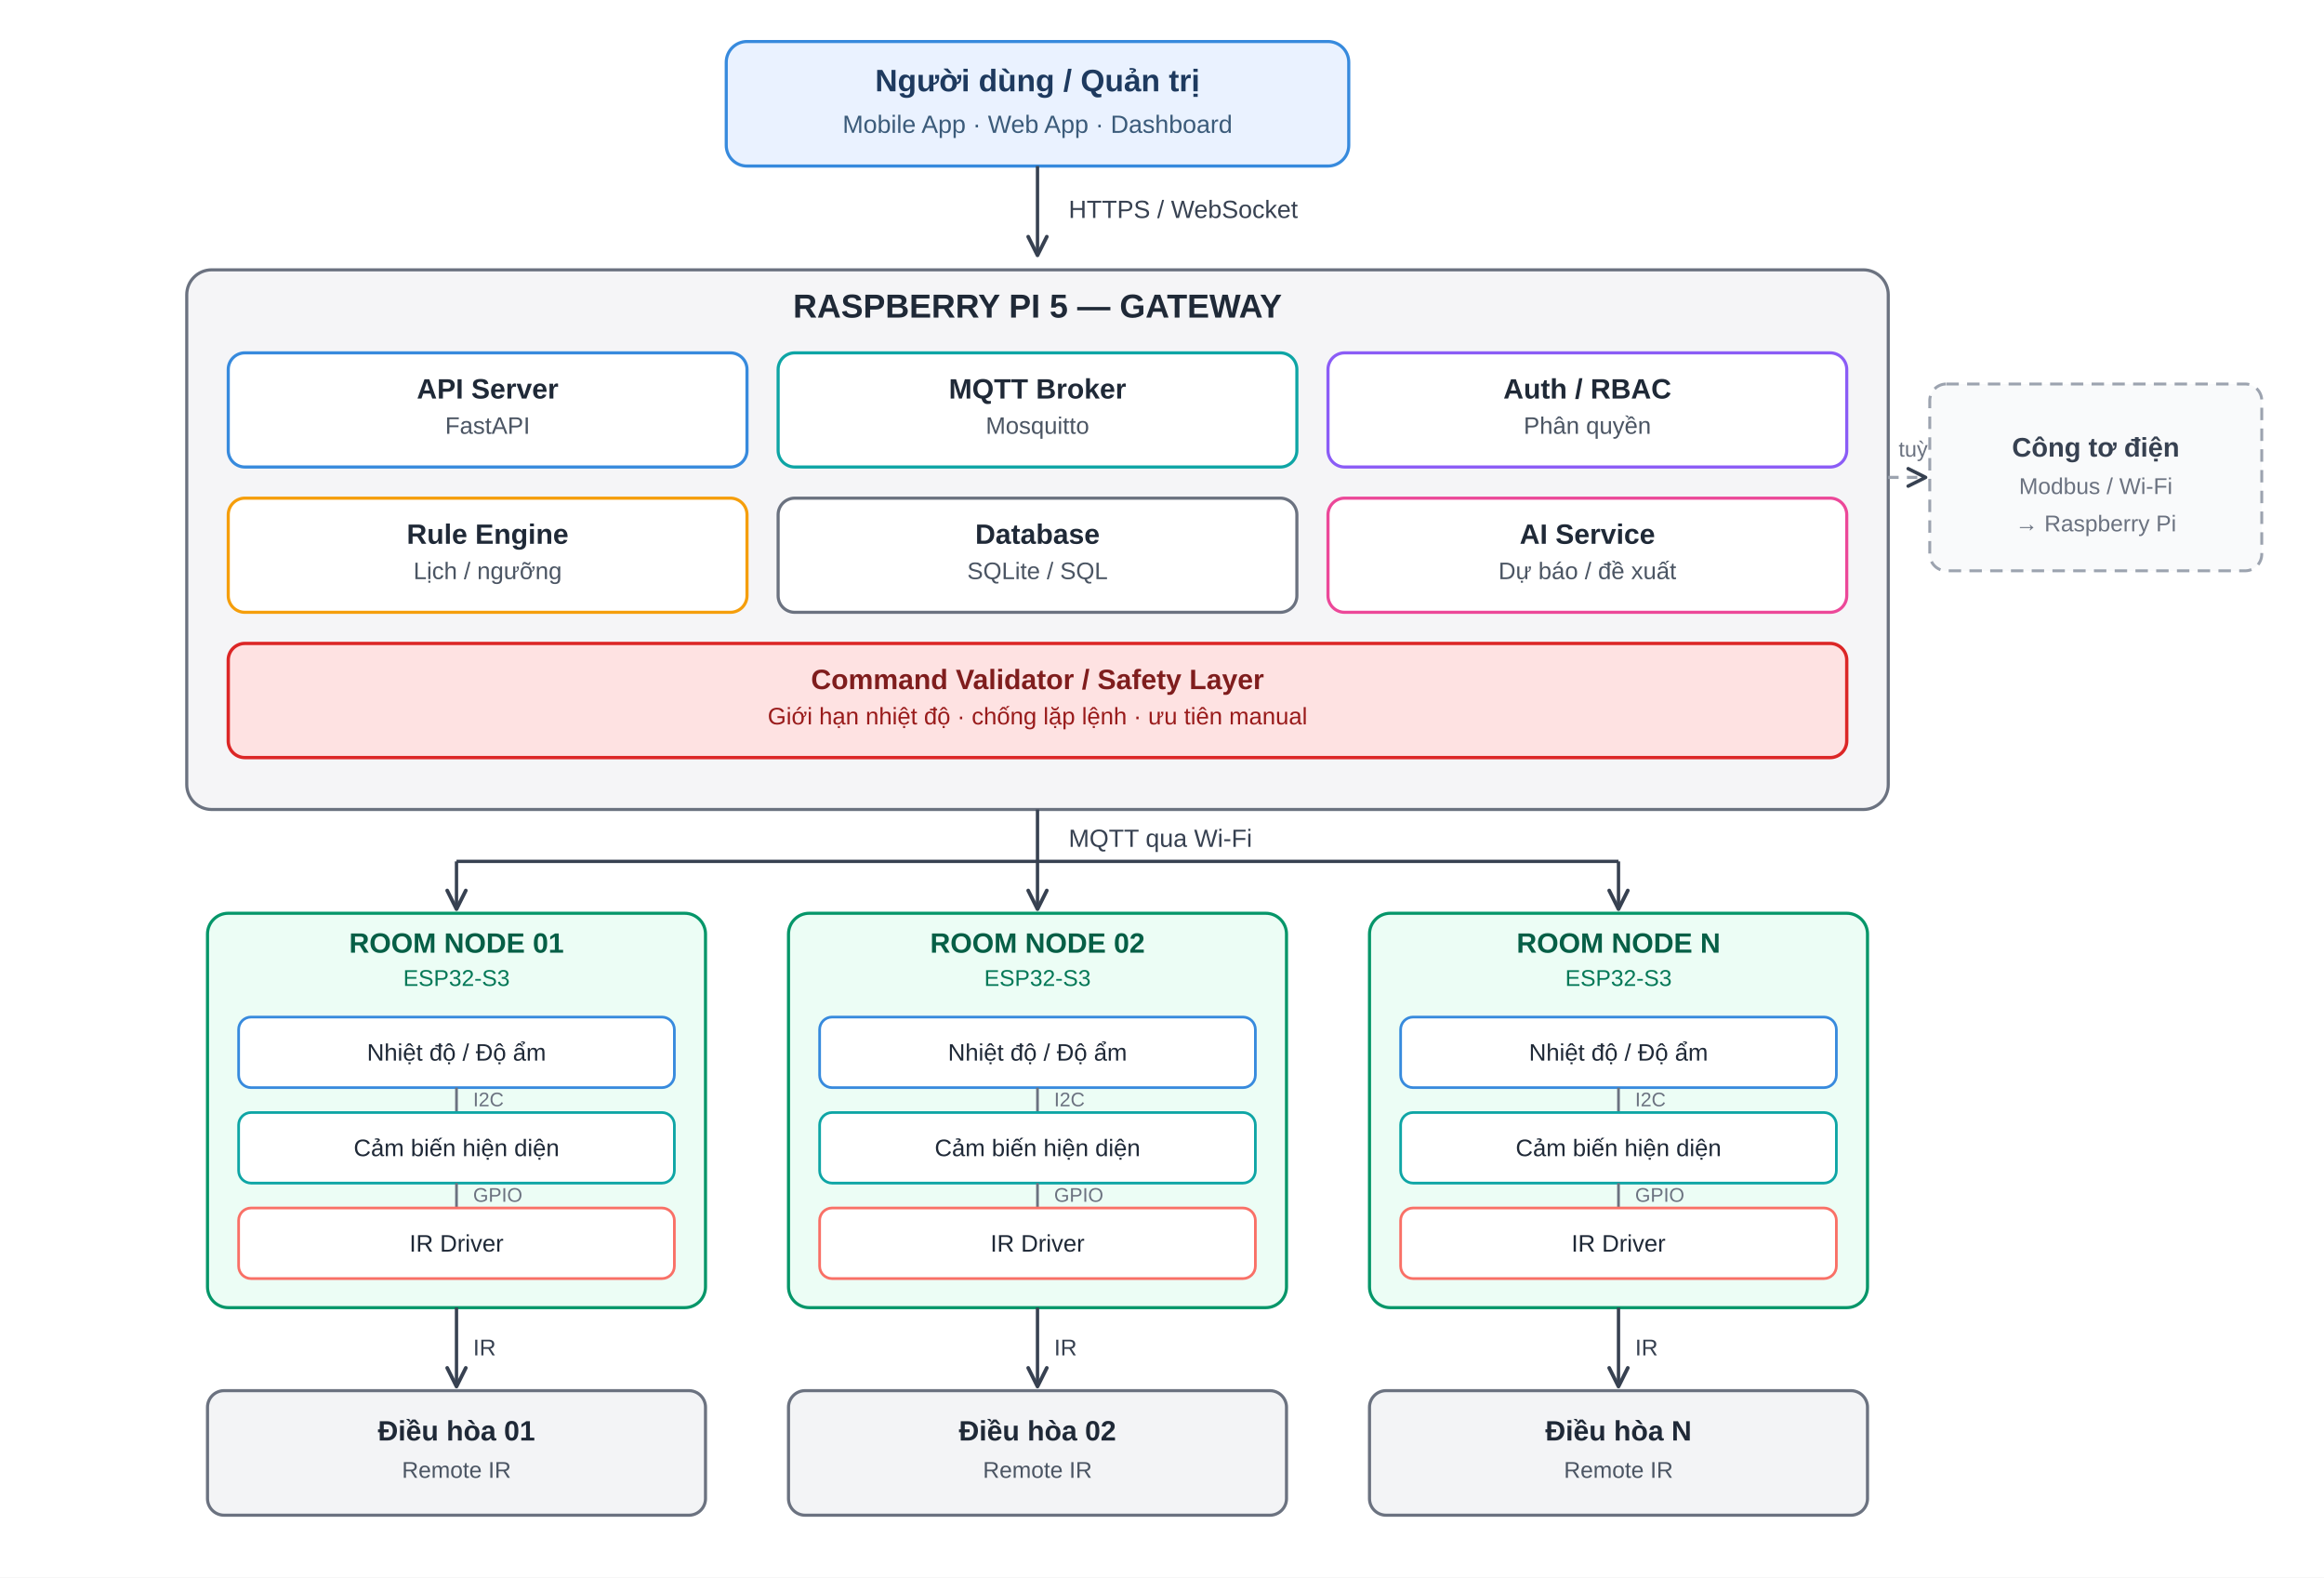
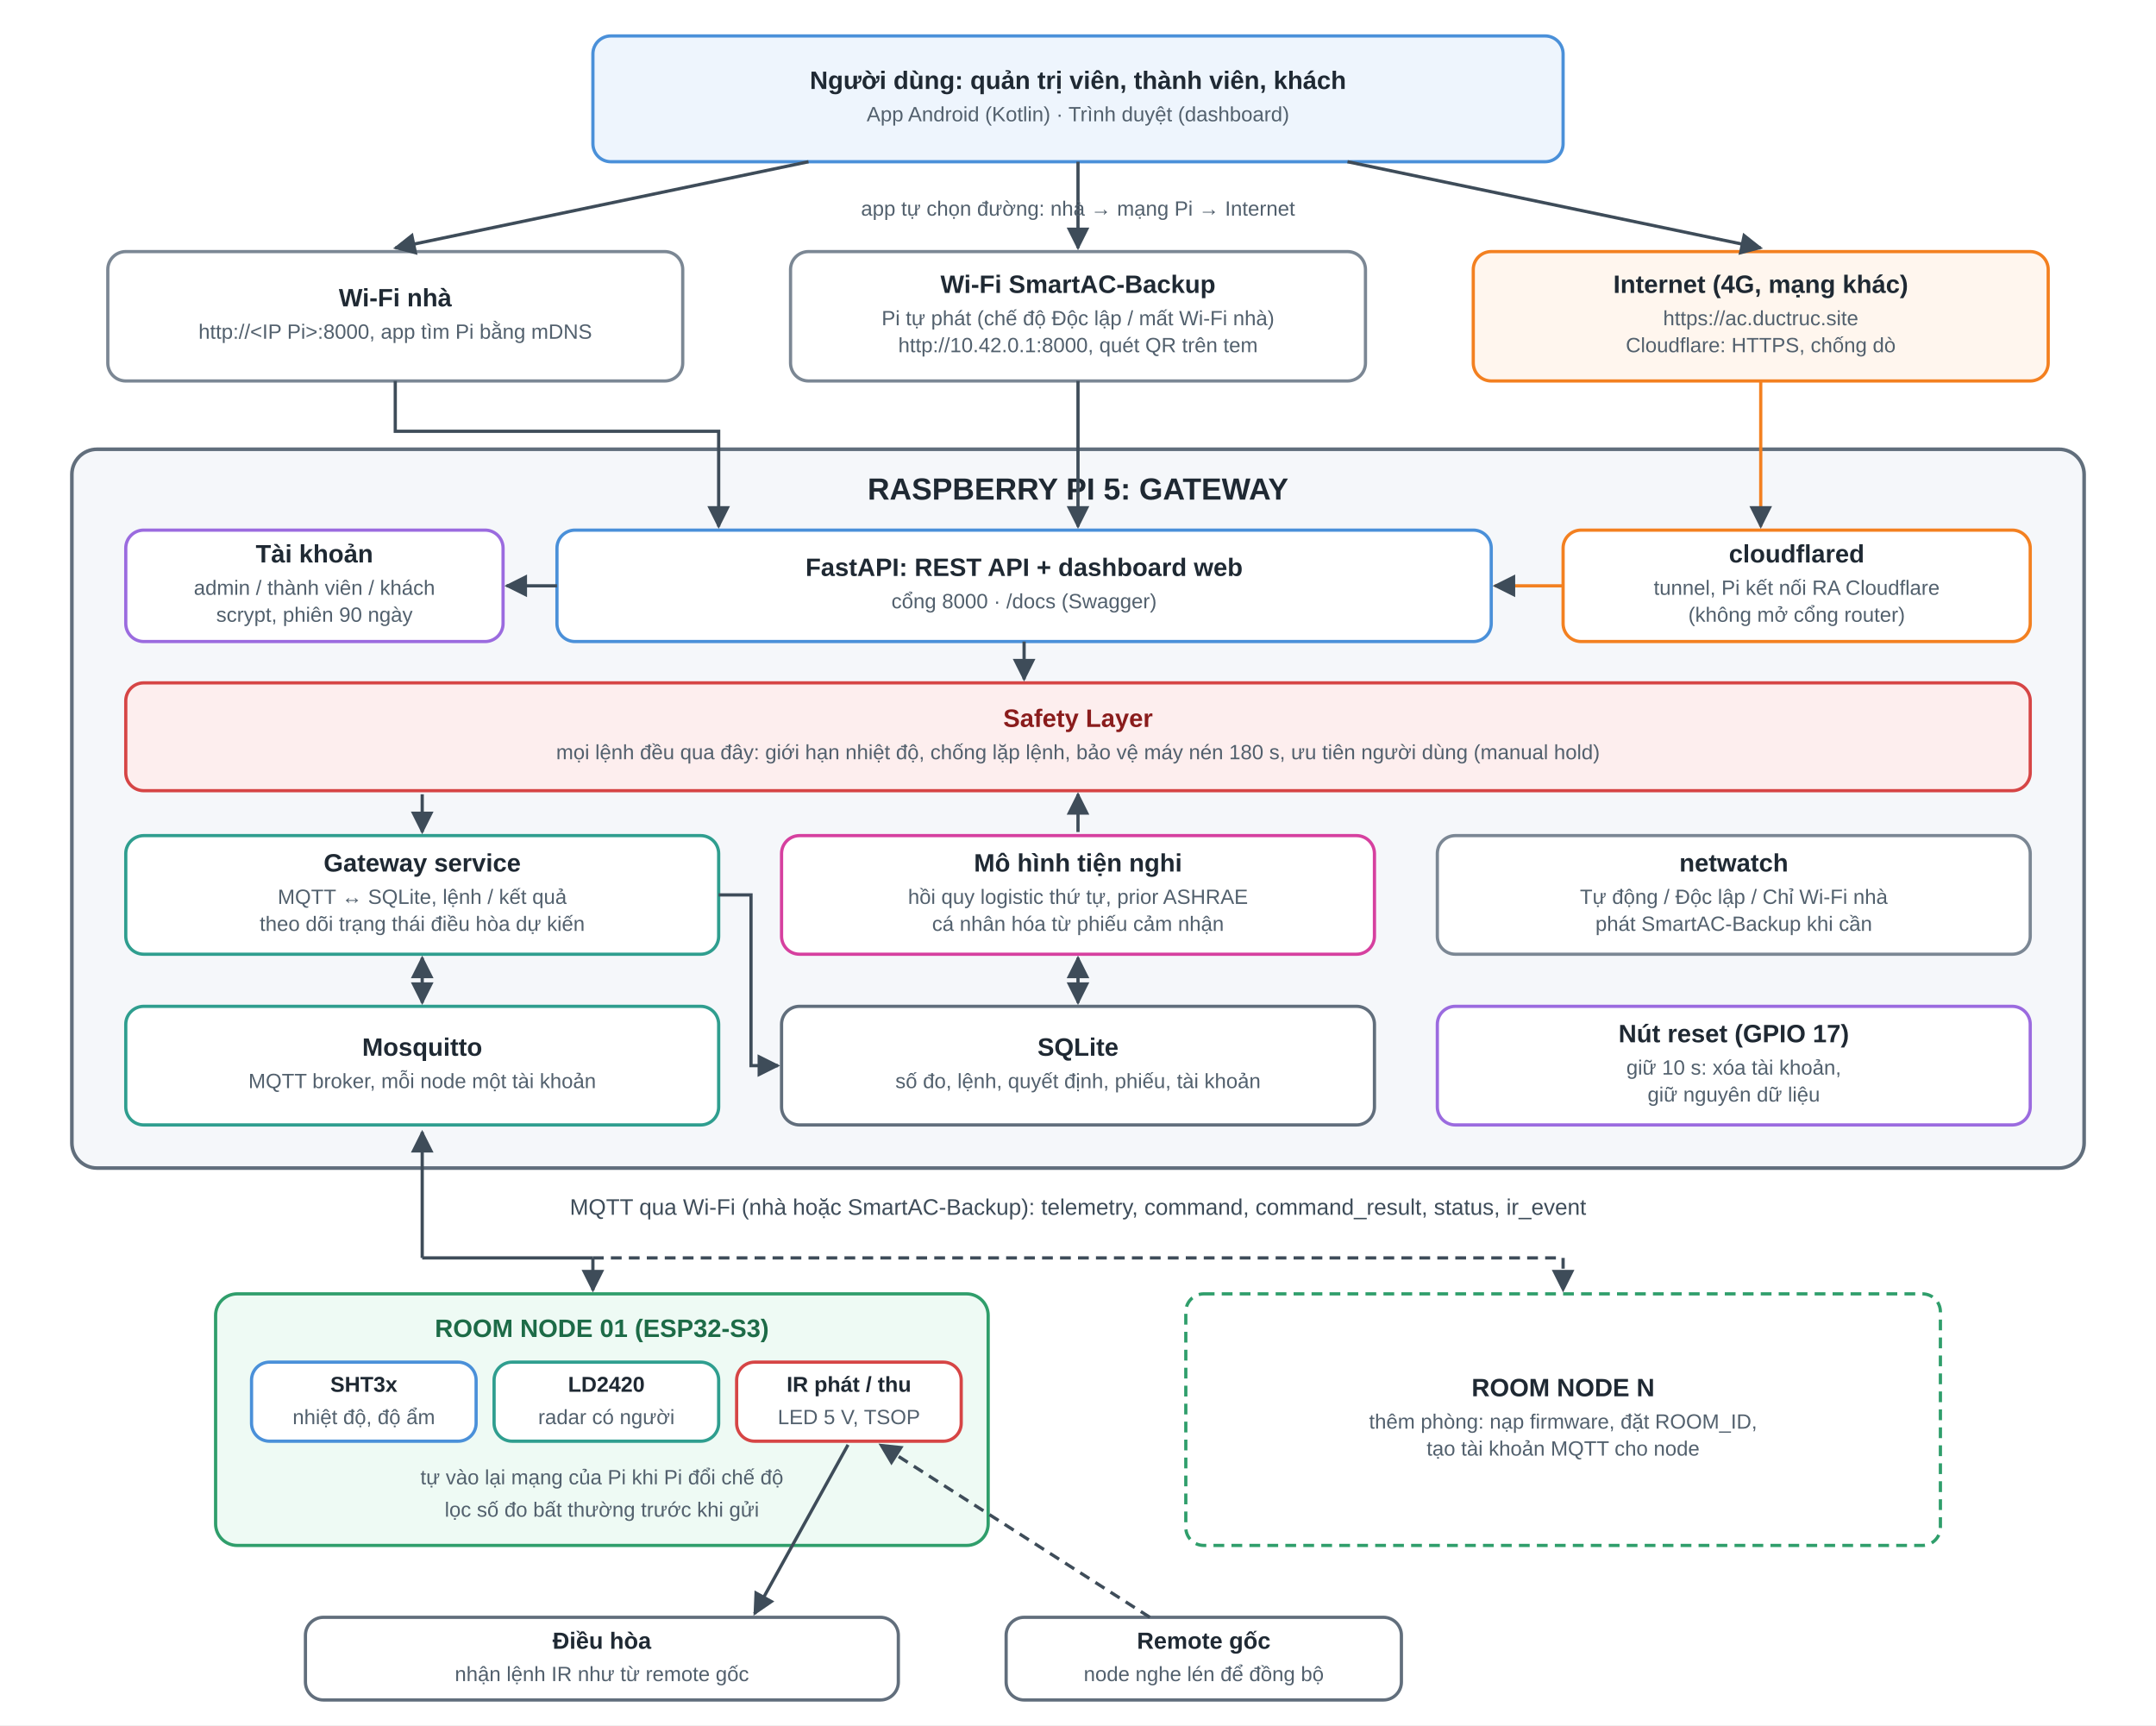
- <svg xmlns="http://www.w3.org/2000/svg" width="1120" height="760" viewBox="0 0 1120 760" font-family="Arial, Helvetica, sans-serif">
+ <svg xmlns="http://www.w3.org/2000/svg" width="1200" height="960" viewBox="0 0 1200 960">
  <defs>
-     <marker id="arrow" viewBox="0 0 10 10" refX="9" refY="5" markerWidth="7" markerHeight="7" orient="auto-start-reverse">
-       <path d="M1 1 L9 5 L1 9" fill="none" stroke="#374151" stroke-width="1.6" stroke-linecap="round" stroke-linejoin="round" />
+     <marker id="a" viewBox="0 0 10 10" refX="9" refY="5" markerWidth="7" markerHeight="7" orient="auto-start-reverse">
+       <path d="M0,0 L10,5 L0,10 z" fill="#3e4c59" />
    </marker>
  </defs>
-   <rect x="0" y="0" width="1120" height="760" fill="#FFFFFF" />
-   <rect x="350" y="20" width="300" height="60" rx="10" fill="#EAF2FF" stroke="#378ADD" stroke-width="1.5" />
-   <text x="500" y="44" text-anchor="middle" font-size="15" font-weight="700" fill="#1E3A5F">Người dùng / Quản trị</text>
-   <text x="500" y="64" text-anchor="middle" font-size="12" fill="#3B5B7A">Mobile App · Web App · Dashboard</text>
-   <line x1="500" y1="80" x2="500" y2="123" stroke="#374151" stroke-width="1.6" marker-end="url(#arrow)" />
-   <text x="515" y="105" font-size="12" fill="#374151">HTTPS / WebSocket</text>
-   <rect x="90" y="130" width="820" height="260" rx="12" fill="#F5F5F7" stroke="#6B7280" stroke-width="1.5" />
-   <text x="500" y="153" text-anchor="middle" font-size="16" font-weight="700" fill="#1F2937">RASPBERRY PI 5 — GATEWAY</text>
-   <rect x="110" y="170" width="250" height="55" rx="8" fill="#FFFFFF" stroke="#378ADD" stroke-width="1.5" />
-   <text x="235" y="192" text-anchor="middle" font-size="13.5" font-weight="700" fill="#1F2937">API Server</text>
-   <text x="235" y="209" text-anchor="middle" font-size="11.5" fill="#4B5563">FastAPI</text>
-   <rect x="375" y="170" width="250" height="55" rx="8" fill="#FFFFFF" stroke="#0EA5A5" stroke-width="1.5" />
-   <text x="500" y="192" text-anchor="middle" font-size="13.5" font-weight="700" fill="#1F2937">MQTT Broker</text>
-   <text x="500" y="209" text-anchor="middle" font-size="11.5" fill="#4B5563">Mosquitto</text>
-   <rect x="640" y="170" width="250" height="55" rx="8" fill="#FFFFFF" stroke="#8B5CF6" stroke-width="1.5" />
-   <text x="765" y="192" text-anchor="middle" font-size="13.5" font-weight="700" fill="#1F2937">Auth / RBAC</text>
-   <text x="765" y="209" text-anchor="middle" font-size="11.5" fill="#4B5563">Phân quyền</text>
-   <rect x="110" y="240" width="250" height="55" rx="8" fill="#FFFFFF" stroke="#F59E0B" stroke-width="1.5" />
-   <text x="235" y="262" text-anchor="middle" font-size="13.5" font-weight="700" fill="#1F2937">Rule Engine</text>
-   <text x="235" y="279" text-anchor="middle" font-size="11.5" fill="#4B5563">Lịch / ngưỡng</text>
-   <rect x="375" y="240" width="250" height="55" rx="8" fill="#FFFFFF" stroke="#6B7280" stroke-width="1.5" />
-   <text x="500" y="262" text-anchor="middle" font-size="13.5" font-weight="700" fill="#1F2937">Database</text>
-   <text x="500" y="279" text-anchor="middle" font-size="11.5" fill="#4B5563">SQLite / SQL</text>
-   <rect x="640" y="240" width="250" height="55" rx="8" fill="#FFFFFF" stroke="#EC4899" stroke-width="1.5" />
-   <text x="765" y="262" text-anchor="middle" font-size="13.5" font-weight="700" fill="#1F2937">AI Service</text>
-   <text x="765" y="279" text-anchor="middle" font-size="11.5" fill="#4B5563">Dự báo / đề xuất</text>
-   <rect x="110" y="310" width="780" height="55" rx="8" fill="#FEE2E2" stroke="#DC2626" stroke-width="1.6" />
-   <text x="500" y="332" text-anchor="middle" font-size="13.5" font-weight="700" fill="#7F1D1D">Command Validator / Safety Layer</text>
-   <text x="500" y="349" text-anchor="middle" font-size="11.5" fill="#991B1B">Giới hạn nhiệt độ · chống lặp lệnh · ưu tiên manual</text>
-   <line x1="910" y1="230" x2="928" y2="230" stroke="#9CA3AF" stroke-width="1.5" stroke-dasharray="5,4" marker-end="url(#arrow)" />
-   <text x="915" y="220" font-size="10.5" fill="#6B7280">tuỳ chọn</text>
-   <rect x="930" y="185" width="160" height="90" rx="8" fill="#F9FAFB" stroke="#9CA3AF" stroke-width="1.4" stroke-dasharray="6,4" />
-   <text x="1010" y="220" text-anchor="middle" font-size="13" font-weight="700" fill="#374151">Công tơ điện</text>
-   <text x="1010" y="238" text-anchor="middle" font-size="11" fill="#6B7280">Modbus / Wi-Fi</text>
-   <text x="1010" y="256" text-anchor="middle" font-size="11" fill="#6B7280">→ Raspberry Pi</text>
-   <line x1="500" y1="390" x2="500" y2="415" stroke="#374151" stroke-width="1.6" />
-   <line x1="220" y1="415" x2="780" y2="415" stroke="#374151" stroke-width="1.6" />
-   <line x1="220" y1="415" x2="220" y2="438" stroke="#374151" stroke-width="1.6" marker-end="url(#arrow)" />
-   <line x1="500" y1="415" x2="500" y2="438" stroke="#374151" stroke-width="1.6" marker-end="url(#arrow)" />
-   <line x1="780" y1="415" x2="780" y2="438" stroke="#374151" stroke-width="1.6" marker-end="url(#arrow)" />
-   <text x="515" y="408" font-size="12" fill="#374151">MQTT qua Wi-Fi</text>
-   <rect x="100" y="440" width="240" height="190" rx="10" fill="#ECFDF5" stroke="#059669" stroke-width="1.5" />
-   <text x="220" y="459" text-anchor="middle" font-size="13.5" font-weight="700" fill="#065F46">ROOM NODE 01</text>
-   <text x="220" y="475" text-anchor="middle" font-size="11" fill="#047857">ESP32-S3</text>
-   <rect x="115" y="490" width="210" height="34" rx="6" fill="#FFFFFF" stroke="#378ADD" stroke-width="1.3" />
-   <text x="220" y="511" text-anchor="middle" font-size="11.5" fill="#1F2937">Nhiệt độ / Độ ẩm</text>
-   <line x1="220" y1="524" x2="220" y2="536" stroke="#6B7280" stroke-width="1.3" />
-   <text x="228" y="533" font-size="9.5" fill="#6B7280">I2C</text>
-   <rect x="115" y="536" width="210" height="34" rx="6" fill="#FFFFFF" stroke="#0EA5A5" stroke-width="1.3" />
-   <text x="220" y="557" text-anchor="middle" font-size="11.5" fill="#1F2937">Cảm biến hiện diện</text>
-   <line x1="220" y1="570" x2="220" y2="582" stroke="#6B7280" stroke-width="1.3" />
-   <text x="228" y="579" font-size="9.5" fill="#6B7280">GPIO</text>
-   <rect x="115" y="582" width="210" height="34" rx="6" fill="#FFFFFF" stroke="#F97066" stroke-width="1.3" />
-   <text x="220" y="603" text-anchor="middle" font-size="11.5" fill="#1F2937">IR Driver</text>
-   <rect x="380" y="440" width="240" height="190" rx="10" fill="#ECFDF5" stroke="#059669" stroke-width="1.5" />
-   <text x="500" y="459" text-anchor="middle" font-size="13.5" font-weight="700" fill="#065F46">ROOM NODE 02</text>
-   <text x="500" y="475" text-anchor="middle" font-size="11" fill="#047857">ESP32-S3</text>
-   <rect x="395" y="490" width="210" height="34" rx="6" fill="#FFFFFF" stroke="#378ADD" stroke-width="1.3" />
-   <text x="500" y="511" text-anchor="middle" font-size="11.5" fill="#1F2937">Nhiệt độ / Độ ẩm</text>
-   <line x1="500" y1="524" x2="500" y2="536" stroke="#6B7280" stroke-width="1.3" />
-   <text x="508" y="533" font-size="9.5" fill="#6B7280">I2C</text>
-   <rect x="395" y="536" width="210" height="34" rx="6" fill="#FFFFFF" stroke="#0EA5A5" stroke-width="1.3" />
-   <text x="500" y="557" text-anchor="middle" font-size="11.5" fill="#1F2937">Cảm biến hiện diện</text>
-   <line x1="500" y1="570" x2="500" y2="582" stroke="#6B7280" stroke-width="1.3" />
-   <text x="508" y="579" font-size="9.5" fill="#6B7280">GPIO</text>
-   <rect x="395" y="582" width="210" height="34" rx="6" fill="#FFFFFF" stroke="#F97066" stroke-width="1.3" />
-   <text x="500" y="603" text-anchor="middle" font-size="11.5" fill="#1F2937">IR Driver</text>
-   <rect x="660" y="440" width="240" height="190" rx="10" fill="#ECFDF5" stroke="#059669" stroke-width="1.5" />
-   <text x="780" y="459" text-anchor="middle" font-size="13.5" font-weight="700" fill="#065F46">ROOM NODE N</text>
-   <text x="780" y="475" text-anchor="middle" font-size="11" fill="#047857">ESP32-S3</text>
-   <rect x="675" y="490" width="210" height="34" rx="6" fill="#FFFFFF" stroke="#378ADD" stroke-width="1.3" />
-   <text x="780" y="511" text-anchor="middle" font-size="11.5" fill="#1F2937">Nhiệt độ / Độ ẩm</text>
-   <line x1="780" y1="524" x2="780" y2="536" stroke="#6B7280" stroke-width="1.3" />
-   <text x="788" y="533" font-size="9.5" fill="#6B7280">I2C</text>
-   <rect x="675" y="536" width="210" height="34" rx="6" fill="#FFFFFF" stroke="#0EA5A5" stroke-width="1.3" />
-   <text x="780" y="557" text-anchor="middle" font-size="11.5" fill="#1F2937">Cảm biến hiện diện</text>
-   <line x1="780" y1="570" x2="780" y2="582" stroke="#6B7280" stroke-width="1.3" />
-   <text x="788" y="579" font-size="9.5" fill="#6B7280">GPIO</text>
-   <rect x="675" y="582" width="210" height="34" rx="6" fill="#FFFFFF" stroke="#F97066" stroke-width="1.3" />
-   <text x="780" y="603" text-anchor="middle" font-size="11.5" fill="#1F2937">IR Driver</text>
-   <line x1="220" y1="630" x2="220" y2="668" stroke="#374151" stroke-width="1.6" marker-end="url(#arrow)" />
-   <text x="228" y="653" font-size="11" fill="#374151">IR</text>
-   <line x1="500" y1="630" x2="500" y2="668" stroke="#374151" stroke-width="1.6" marker-end="url(#arrow)" />
-   <text x="508" y="653" font-size="11" fill="#374151">IR</text>
-   <line x1="780" y1="630" x2="780" y2="668" stroke="#374151" stroke-width="1.6" marker-end="url(#arrow)" />
-   <text x="788" y="653" font-size="11" fill="#374151">IR</text>
-   <rect x="100" y="670" width="240" height="60" rx="8" fill="#F3F4F6" stroke="#6B7280" stroke-width="1.5" />
-   <text x="220" y="694" text-anchor="middle" font-size="13.5" font-weight="700" fill="#1F2937">Điều hòa 01</text>
-   <text x="220" y="712" text-anchor="middle" font-size="11" fill="#4B5563">Remote IR</text>
-   <rect x="380" y="670" width="240" height="60" rx="8" fill="#F3F4F6" stroke="#6B7280" stroke-width="1.5" />
-   <text x="500" y="694" text-anchor="middle" font-size="13.5" font-weight="700" fill="#1F2937">Điều hòa 02</text>
-   <text x="500" y="712" text-anchor="middle" font-size="11" fill="#4B5563">Remote IR</text>
-   <rect x="660" y="670" width="240" height="60" rx="8" fill="#F3F4F6" stroke="#6B7280" stroke-width="1.5" />
-   <text x="780" y="694" text-anchor="middle" font-size="13.5" font-weight="700" fill="#1F2937">Điều hòa N</text>
-   <text x="780" y="712" text-anchor="middle" font-size="11" fill="#4B5563">Remote IR</text>
+   <rect width="1200" height="960" fill="#ffffff" />
+   <rect x="330" y="20" width="540" height="70" rx="10" fill="#eef5fd" stroke="#4a90d9" stroke-width="1.8" />
+   <text x="600.0" y="49.5" font-size="14" text-anchor="middle" font-weight="bold" fill="#1f2933" font-family="Arial, Helvetica, sans-serif">Người dùng: quản trị viên, thành viên, khách</text>
+   <text x="600.0" y="67.5" font-size="11.5" text-anchor="middle" font-weight="normal" fill="#52606d" font-family="Arial, Helvetica, sans-serif">App Android (Kotlin)  ·  Trình duyệt (dashboard)</text>
+   <rect x="60" y="140" width="320" height="72" rx="10" fill="#ffffff" stroke="#7b8794" stroke-width="1.8" />
+   <text x="220.0" y="170.5" font-size="14" text-anchor="middle" font-weight="bold" fill="#1f2933" font-family="Arial, Helvetica, sans-serif">Wi-Fi nhà</text>
+   <text x="220.0" y="188.5" font-size="11.5" text-anchor="middle" font-weight="normal" fill="#52606d" font-family="Arial, Helvetica, sans-serif">http://&lt;IP Pi&gt;:8000, app tìm Pi bằng mDNS</text>
+   <rect x="440" y="140" width="320" height="72" rx="10" fill="#ffffff" stroke="#7b8794" stroke-width="1.8" />
+   <text x="600.0" y="163.0" font-size="14" text-anchor="middle" font-weight="bold" fill="#1f2933" font-family="Arial, Helvetica, sans-serif">Wi-Fi SmartAC-Backup</text>
+   <text x="600.0" y="181.0" font-size="11.5" text-anchor="middle" font-weight="normal" fill="#52606d" font-family="Arial, Helvetica, sans-serif">Pi tự phát (chế độ Độc lập / mất Wi-Fi nhà)</text>
+   <text x="600.0" y="196.0" font-size="11.5" text-anchor="middle" font-weight="normal" fill="#52606d" font-family="Arial, Helvetica, sans-serif">http://10.42.0.1:8000, quét QR trên tem</text>
+   <rect x="820" y="140" width="320" height="72" rx="10" fill="#fff6ee" stroke="#f38020" stroke-width="1.8" />
+   <text x="980.0" y="163.0" font-size="14" text-anchor="middle" font-weight="bold" fill="#1f2933" font-family="Arial, Helvetica, sans-serif">Internet (4G, mạng khác)</text>
+   <text x="980.0" y="181.0" font-size="11.5" text-anchor="middle" font-weight="normal" fill="#52606d" font-family="Arial, Helvetica, sans-serif">https://ac.ductruc.site</text>
+   <text x="980.0" y="196.0" font-size="11.5" text-anchor="middle" font-weight="normal" fill="#52606d" font-family="Arial, Helvetica, sans-serif">Cloudflare: HTTPS, chống dò</text>
+   <line x1="450" y1="90" x2="220" y2="138" stroke="#3e4c59" stroke-width="1.8" marker-end="url(#a)" />
+   <line x1="600" y1="90" x2="600" y2="138" stroke="#3e4c59" stroke-width="1.8" marker-end="url(#a)" />
+   <line x1="750" y1="90" x2="980" y2="138" stroke="#3e4c59" stroke-width="1.8" marker-end="url(#a)" />
+   <text x="600" y="120" font-size="11.5" text-anchor="middle" font-weight="normal" fill="#52606d" font-family="Arial, Helvetica, sans-serif">app tự chọn đường: nhà → mạng Pi → Internet</text>
+   <rect x="40" y="250" width="1120" height="400" rx="14" fill="#f5f7fa" stroke="#616e7c" stroke-width="2" />
+   <text x="600" y="278" font-size="17" text-anchor="middle" font-weight="bold" fill="#1f2933" font-family="Arial, Helvetica, sans-serif">RASPBERRY PI 5: GATEWAY</text>
+   <rect x="870" y="295" width="260" height="62" rx="10" fill="#ffffff" stroke="#f38020" stroke-width="1.8" />
+   <text x="1000.0" y="313.0" font-size="14" text-anchor="middle" font-weight="bold" fill="#1f2933" font-family="Arial, Helvetica, sans-serif">cloudflared</text>
+   <text x="1000.0" y="331.0" font-size="11.5" text-anchor="middle" font-weight="normal" fill="#52606d" font-family="Arial, Helvetica, sans-serif">tunnel, Pi kết nối RA Cloudflare</text>
+   <text x="1000.0" y="346.0" font-size="11.5" text-anchor="middle" font-weight="normal" fill="#52606d" font-family="Arial, Helvetica, sans-serif">(không mở cổng router)</text>
+   <rect x="310" y="295" width="520" height="62" rx="10" fill="#ffffff" stroke="#4a90d9" stroke-width="1.8" />
+   <text x="570.0" y="320.5" font-size="14" text-anchor="middle" font-weight="bold" fill="#1f2933" font-family="Arial, Helvetica, sans-serif">FastAPI: REST API + dashboard web</text>
+   <text x="570.0" y="338.5" font-size="11.5" text-anchor="middle" font-weight="normal" fill="#52606d" font-family="Arial, Helvetica, sans-serif">cổng 8000 · /docs (Swagger)</text>
+   <rect x="70" y="295" width="210" height="62" rx="10" fill="#ffffff" stroke="#9b6bdf" stroke-width="1.8" />
+   <text x="175.0" y="313.0" font-size="14" text-anchor="middle" font-weight="bold" fill="#1f2933" font-family="Arial, Helvetica, sans-serif">Tài khoản</text>
+   <text x="175.0" y="331.0" font-size="11.5" text-anchor="middle" font-weight="normal" fill="#52606d" font-family="Arial, Helvetica, sans-serif">admin / thành viên / khách</text>
+   <text x="175.0" y="346.0" font-size="11.5" text-anchor="middle" font-weight="normal" fill="#52606d" font-family="Arial, Helvetica, sans-serif">scrypt, phiên 90 ngày</text>
+   <polyline points="220,212 220,240 400,240 400,293" fill="none" stroke="#3e4c59" stroke-width="1.8" marker-end="url(#a)" />
+   <line x1="600" y1="212" x2="600" y2="293" stroke="#3e4c59" stroke-width="1.8" marker-end="url(#a)" />
+   <polyline points="980,212 980,293" fill="none" stroke="#f38020" stroke-width="1.8" marker-end="url(#a)" />
+   <line x1="870" y1="326" x2="832" y2="326" stroke="#f38020" stroke-width="1.8" marker-end="url(#a)" />
+   <line x1="310" y1="326" x2="282" y2="326" stroke="#3e4c59" stroke-width="1.8" marker-end="url(#a)" />
+   <rect x="70" y="380" width="1060" height="60" rx="10" fill="#fdeeee" stroke="#d64545" stroke-width="1.8" />
+   <text x="600.0" y="404.5" font-size="14" text-anchor="middle" font-weight="bold" fill="#8a1c1c" font-family="Arial, Helvetica, sans-serif">Safety Layer</text>
+   <text x="600.0" y="422.5" font-size="11.5" text-anchor="middle" font-weight="normal" fill="#52606d" font-family="Arial, Helvetica, sans-serif">mọi lệnh đều qua đây: giới hạn nhiệt độ, chống lặp lệnh, bảo vệ máy nén 180 s, ưu tiên người dùng (manual hold)</text>
+   <line x1="570" y1="357" x2="570" y2="378" stroke="#3e4c59" stroke-width="1.8" marker-end="url(#a)" />
+   <rect x="70" y="465" width="330" height="66" rx="10" fill="#ffffff" stroke="#2f9e8f" stroke-width="1.8" />
+   <text x="235.0" y="485.0" font-size="14" text-anchor="middle" font-weight="bold" fill="#1f2933" font-family="Arial, Helvetica, sans-serif">Gateway service</text>
+   <text x="235.0" y="503.0" font-size="11.5" text-anchor="middle" font-weight="normal" fill="#52606d" font-family="Arial, Helvetica, sans-serif">MQTT ↔ SQLite, lệnh / kết quả</text>
+   <text x="235.0" y="518.0" font-size="11.5" text-anchor="middle" font-weight="normal" fill="#52606d" font-family="Arial, Helvetica, sans-serif">theo dõi trạng thái điều hòa dự kiến</text>
+   <rect x="435" y="465" width="330" height="66" rx="10" fill="#ffffff" stroke="#d6409f" stroke-width="1.8" />
+   <text x="600.0" y="485.0" font-size="14" text-anchor="middle" font-weight="bold" fill="#1f2933" font-family="Arial, Helvetica, sans-serif">Mô hình tiện nghi</text>
+   <text x="600.0" y="503.0" font-size="11.5" text-anchor="middle" font-weight="normal" fill="#52606d" font-family="Arial, Helvetica, sans-serif">hồi quy logistic thứ tự, prior ASHRAE</text>
+   <text x="600.0" y="518.0" font-size="11.5" text-anchor="middle" font-weight="normal" fill="#52606d" font-family="Arial, Helvetica, sans-serif">cá nhân hóa từ phiếu cảm nhận</text>
+   <rect x="800" y="465" width="330" height="66" rx="10" fill="#ffffff" stroke="#7b8794" stroke-width="1.8" />
+   <text x="965.0" y="485.0" font-size="14" text-anchor="middle" font-weight="bold" fill="#1f2933" font-family="Arial, Helvetica, sans-serif">netwatch</text>
+   <text x="965.0" y="503.0" font-size="11.5" text-anchor="middle" font-weight="normal" fill="#52606d" font-family="Arial, Helvetica, sans-serif">Tự động / Độc lập / Chỉ Wi-Fi nhà</text>
+   <text x="965.0" y="518.0" font-size="11.5" text-anchor="middle" font-weight="normal" fill="#52606d" font-family="Arial, Helvetica, sans-serif">phát SmartAC-Backup khi cần</text>
+   <line x1="235" y1="442" x2="235" y2="463" stroke="#3e4c59" stroke-width="1.8" marker-end="url(#a)" />
+   <line x1="600" y1="463" x2="600" y2="442" stroke="#3e4c59" stroke-width="1.8" marker-end="url(#a)" />
+   <rect x="70" y="560" width="330" height="66" rx="10" fill="#ffffff" stroke="#2f9e8f" stroke-width="1.8" />
+   <text x="235.0" y="587.5" font-size="14" text-anchor="middle" font-weight="bold" fill="#1f2933" font-family="Arial, Helvetica, sans-serif">Mosquitto</text>
+   <text x="235.0" y="605.5" font-size="11.5" text-anchor="middle" font-weight="normal" fill="#52606d" font-family="Arial, Helvetica, sans-serif">MQTT broker, mỗi node một tài khoản</text>
+   <rect x="435" y="560" width="330" height="66" rx="10" fill="#ffffff" stroke="#616e7c" stroke-width="1.8" />
+   <text x="600.0" y="587.5" font-size="14" text-anchor="middle" font-weight="bold" fill="#1f2933" font-family="Arial, Helvetica, sans-serif">SQLite</text>
+   <text x="600.0" y="605.5" font-size="11.5" text-anchor="middle" font-weight="normal" fill="#52606d" font-family="Arial, Helvetica, sans-serif">số đo, lệnh, quyết định, phiếu, tài khoản</text>
+   <rect x="800" y="560" width="330" height="66" rx="10" fill="#ffffff" stroke="#9b6bdf" stroke-width="1.8" />
+   <text x="965.0" y="580.0" font-size="14" text-anchor="middle" font-weight="bold" fill="#1f2933" font-family="Arial, Helvetica, sans-serif">Nút reset (GPIO 17)</text>
+   <text x="965.0" y="598.0" font-size="11.5" text-anchor="middle" font-weight="normal" fill="#52606d" font-family="Arial, Helvetica, sans-serif">giữ 10 s: xóa tài khoản,</text>
+   <text x="965.0" y="613.0" font-size="11.5" text-anchor="middle" font-weight="normal" fill="#52606d" font-family="Arial, Helvetica, sans-serif">giữ nguyên dữ liệu</text>
+   <line x1="235" y1="533" x2="235" y2="558" stroke="#3e4c59" stroke-width="1.8" marker-end="url(#a)" marker-start="url(#a)" />
+   <polyline points="400,498 418,498 418,593 433,593" fill="none" stroke="#3e4c59" stroke-width="1.8" marker-end="url(#a)" />
+   <line x1="600" y1="533" x2="600" y2="558" stroke="#3e4c59" stroke-width="1.8" marker-end="url(#a)" marker-start="url(#a)" />
+   <text x="600" y="676" font-size="12.5" text-anchor="middle" font-weight="normal" fill="#3e4c59" font-family="Arial, Helvetica, sans-serif">MQTT qua Wi-Fi (nhà hoặc SmartAC-Backup): telemetry, command, command_result, status, ir_event</text>
+   <line x1="235" y1="700" x2="235" y2="630" stroke="#3e4c59" stroke-width="1.8" marker-end="url(#a)" />
+   <line x1="235" y1="700" x2="330" y2="700" stroke="#3e4c59" stroke-width="1.8" />
+   <line x1="330" y1="700" x2="870" y2="700" stroke="#3e4c59" stroke-width="1.8" stroke-dasharray="6 4" />
+   <line x1="330" y1="700" x2="330" y2="718" stroke="#3e4c59" stroke-width="1.8" marker-end="url(#a)" />
+   <line x1="870" y1="700" x2="870" y2="718" stroke="#3e4c59" stroke-width="1.8" marker-end="url(#a)" stroke-dasharray="6 4" />
+   <rect x="120" y="720" width="430" height="140" rx="12" fill="#eefaf4" stroke="#2f9e6b" stroke-width="1.8" />
+   <text x="335" y="744" font-size="14" text-anchor="middle" font-weight="bold" fill="#1d6b47" font-family="Arial, Helvetica, sans-serif">ROOM NODE 01 (ESP32-S3)</text>
+   <rect x="140" y="758" width="125" height="44" rx="10" fill="#ffffff" stroke="#4a90d9" stroke-width="1.8" />
+   <text x="202.5" y="774.5" font-size="12" text-anchor="middle" font-weight="bold" fill="#1f2933" font-family="Arial, Helvetica, sans-serif">SHT3x</text>
+   <text x="202.5" y="792.5" font-size="11.5" text-anchor="middle" font-weight="normal" fill="#52606d" font-family="Arial, Helvetica, sans-serif">nhiệt độ, độ ẩm</text>
+   <rect x="275" y="758" width="125" height="44" rx="10" fill="#ffffff" stroke="#2f9e8f" stroke-width="1.8" />
+   <text x="337.5" y="774.5" font-size="12" text-anchor="middle" font-weight="bold" fill="#1f2933" font-family="Arial, Helvetica, sans-serif">LD2420</text>
+   <text x="337.5" y="792.5" font-size="11.5" text-anchor="middle" font-weight="normal" fill="#52606d" font-family="Arial, Helvetica, sans-serif">radar có người</text>
+   <rect x="410" y="758" width="125" height="44" rx="10" fill="#ffffff" stroke="#d64545" stroke-width="1.8" />
+   <text x="472.5" y="774.5" font-size="12" text-anchor="middle" font-weight="bold" fill="#1f2933" font-family="Arial, Helvetica, sans-serif">IR phát / thu</text>
+   <text x="472.5" y="792.5" font-size="11.5" text-anchor="middle" font-weight="normal" fill="#52606d" font-family="Arial, Helvetica, sans-serif">LED 5 V, TSOP</text>
+   <text x="335" y="826" font-size="11.5" text-anchor="middle" font-weight="normal" fill="#52606d" font-family="Arial, Helvetica, sans-serif">tự vào lại mạng của Pi khi Pi đổi chế độ</text>
+   <text x="335" y="844" font-size="11.5" text-anchor="middle" font-weight="normal" fill="#52606d" font-family="Arial, Helvetica, sans-serif">lọc số đo bất thường trước khi gửi</text>
+   <rect x="660" y="720" width="420" height="140" rx="10" fill="#ffffff" stroke="#2f9e6b" stroke-width="1.8" stroke-dasharray="6 4" />
+   <text x="870.0" y="777.0" font-size="14" text-anchor="middle" font-weight="bold" fill="#1f2933" font-family="Arial, Helvetica, sans-serif">ROOM NODE N</text>
+   <text x="870.0" y="795.0" font-size="11.5" text-anchor="middle" font-weight="normal" fill="#52606d" font-family="Arial, Helvetica, sans-serif">thêm phòng: nạp firmware, đặt ROOM_ID,</text>
+   <text x="870.0" y="810.0" font-size="11.5" text-anchor="middle" font-weight="normal" fill="#52606d" font-family="Arial, Helvetica, sans-serif">tạo tài khoản MQTT cho node</text>
+   <rect x="170" y="900" width="330" height="46" rx="10" fill="#ffffff" stroke="#616e7c" stroke-width="1.8" />
+   <text x="335.0" y="917.5" font-size="13" text-anchor="middle" font-weight="bold" fill="#1f2933" font-family="Arial, Helvetica, sans-serif">Điều hòa</text>
+   <text x="335.0" y="935.5" font-size="11.5" text-anchor="middle" font-weight="normal" fill="#52606d" font-family="Arial, Helvetica, sans-serif">nhận lệnh IR như từ remote gốc</text>
+   <line x1="472" y1="804" x2="420" y2="898" stroke="#3e4c59" stroke-width="1.8" marker-end="url(#a)" />
+   <rect x="560" y="900" width="220" height="46" rx="10" fill="#ffffff" stroke="#616e7c" stroke-width="1.8" />
+   <text x="670.0" y="917.5" font-size="13" text-anchor="middle" font-weight="bold" fill="#1f2933" font-family="Arial, Helvetica, sans-serif">Remote gốc</text>
+   <text x="670.0" y="935.5" font-size="11.5" text-anchor="middle" font-weight="normal" fill="#52606d" font-family="Arial, Helvetica, sans-serif">node nghe lén để đồng bộ</text>
+   <line x1="640" y1="900" x2="490" y2="804" stroke="#3e4c59" stroke-width="1.8" marker-end="url(#a)" stroke-dasharray="6 4" />
</svg>
